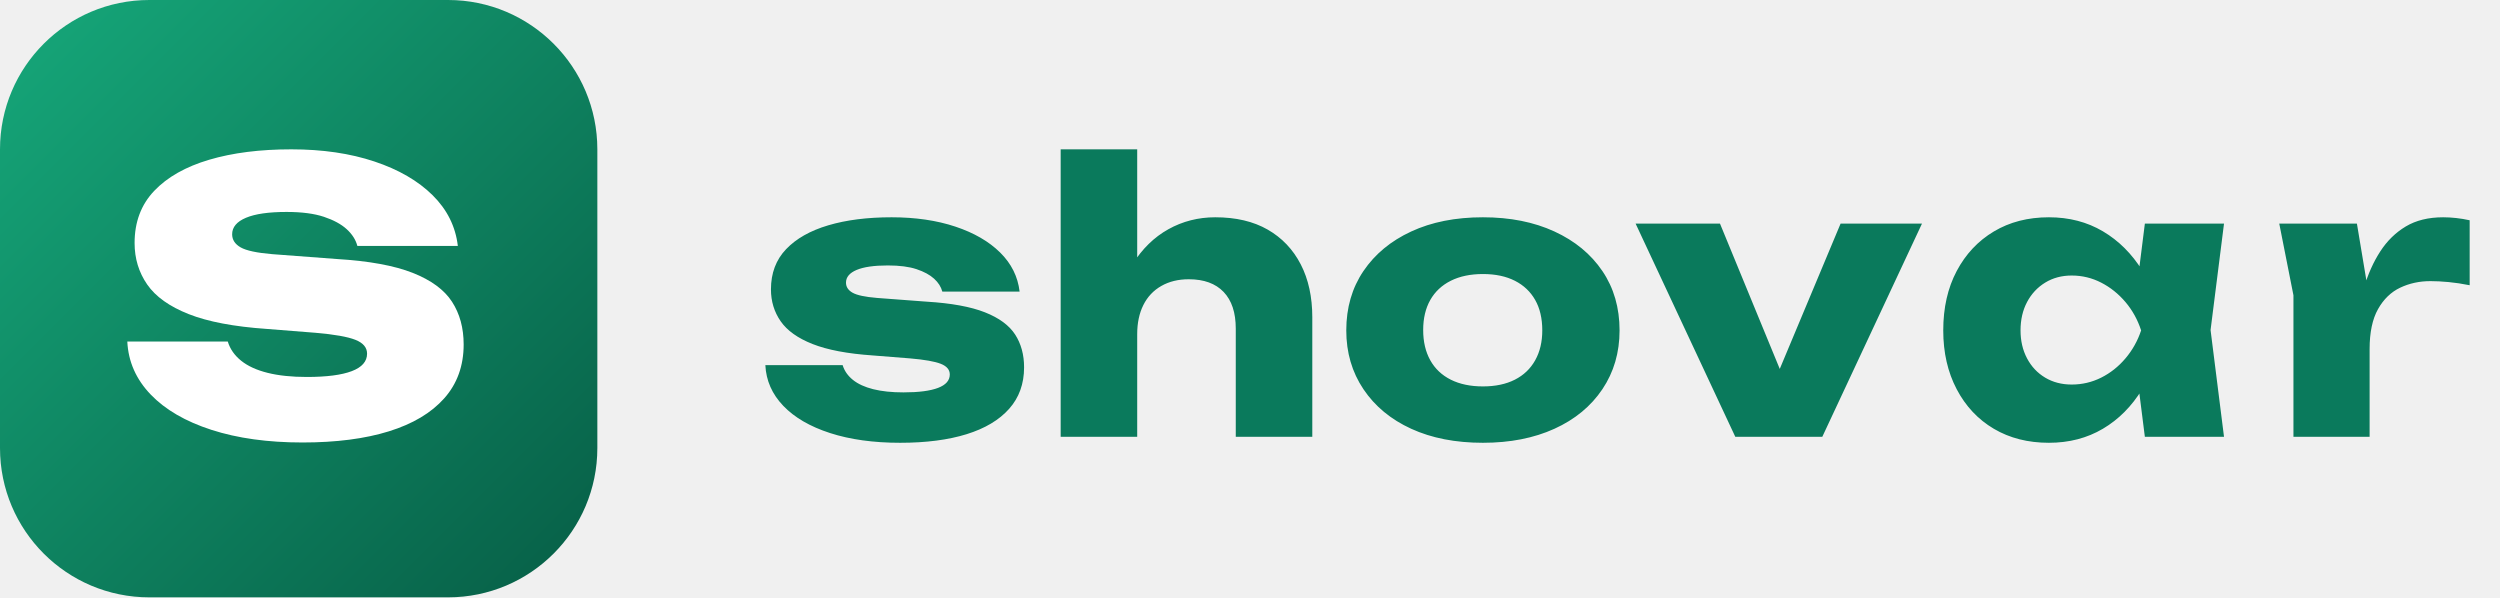
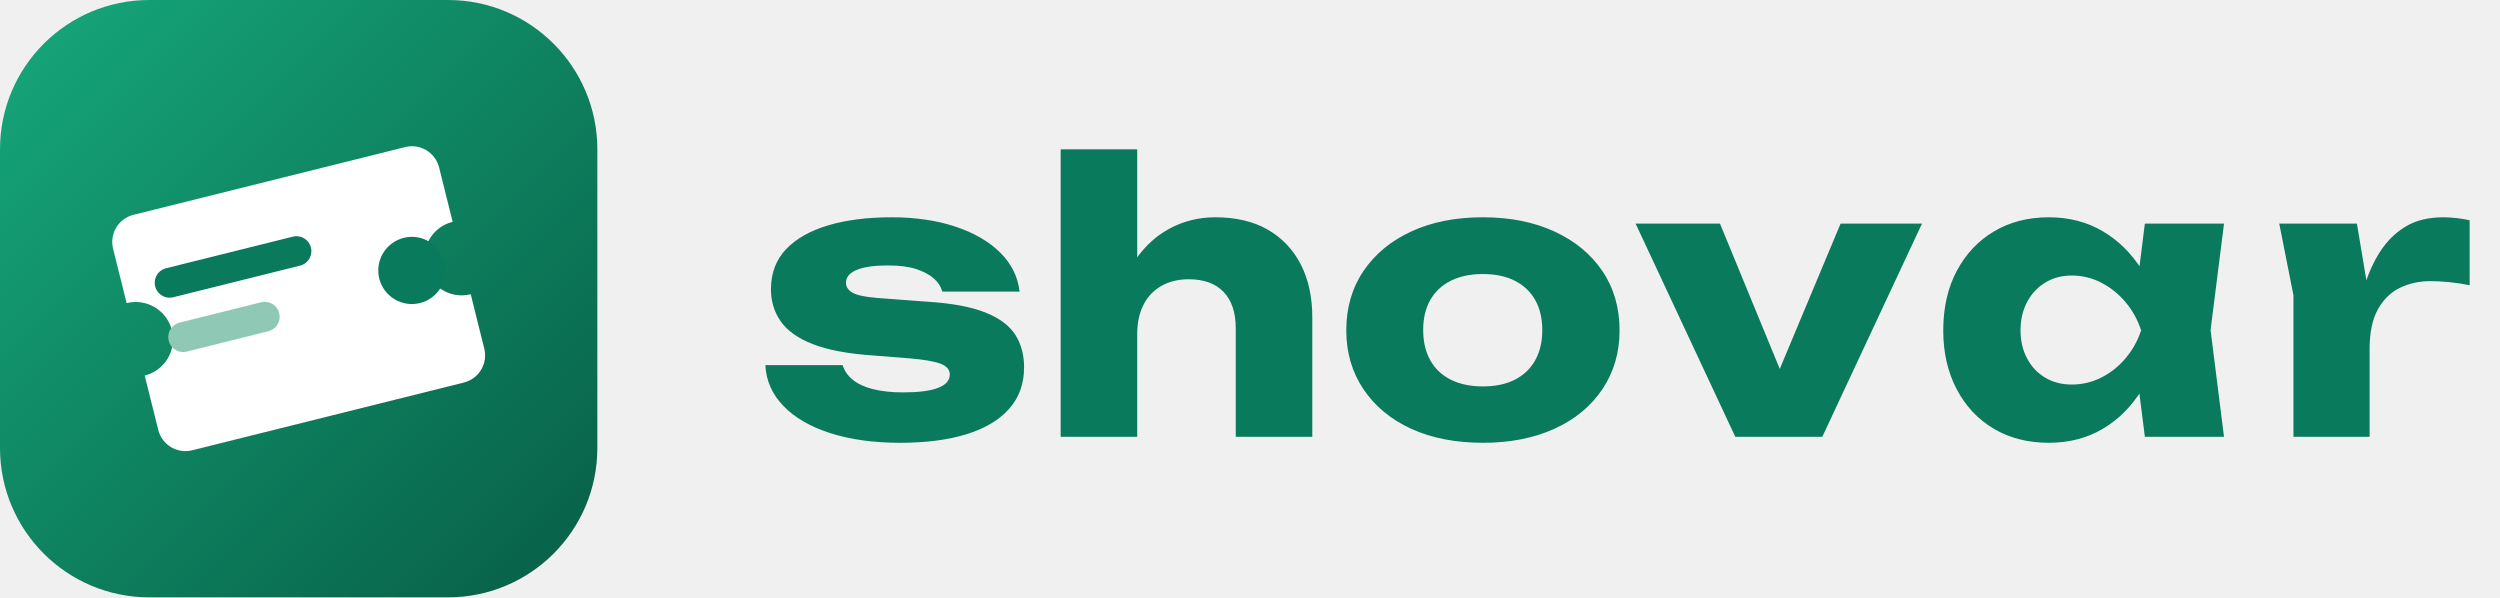
<svg xmlns="http://www.w3.org/2000/svg" viewBox="0 0 267.85 64" width="267.85" height="64">
  <defs>
    <linearGradient id="g" x1="0" y1="0" x2="1" y2="1">
      <stop offset="0" stop-color="#16A87A" />
      <stop offset="1" stop-color="#075E46" />
    </linearGradient>
  </defs>
-   <rect width="64" height="64" rx="16" fill="url(#g)" />
-   <g fill="#fff">
-     <path transform="translate(13.64 16) scale(0.26)" d="M138.6 80.4L138.6 80.4Q138.6 93.6 130.6 102.6Q122.6 111.6 107.8 116.2Q93 120.8 72.2 120.8L72.2 120.8Q50.8 120.8 34.7 115.6Q18.6 110.4 9.6 101Q0.6 91.6 0 79.2L0 79.2L41.4 79.2Q42.8 83.8 46.9 87.1Q51 90.4 57.8 92.1Q64.6 93.8 74 93.8L74 93.8Q86.2 93.8 92.5 91.4Q98.8 89 98.8 84.2L98.8 84.2Q98.8 80.4 94 78.5Q89.2 76.6 77.6 75.6L77.6 75.6L57.4 74Q37.2 72.6 25.3 67.9Q13.4 63.2 8.2 55.7Q3 48.2 3 38.6L3 38.6Q3 25.6 11.1 17.1Q19.2 8.6 33.7 4.3Q48.2 0 67.6 0L67.6 0Q86.8 0 101.8 5Q116.8 10 125.8 18.9Q134.8 27.8 136.2 39.8L136.2 39.8L94.8 39.8Q93.8 36 90.4 32.9Q87 29.8 81 27.8Q75 25.8 65.6 25.8L65.6 25.8Q54.6 25.8 48.9 28.2Q43.2 30.6 43.2 35L43.2 35Q43.2 38.4 46.7 40.4Q50.2 42.4 59.8 43.2L59.8 43.2L86.4 45.2Q106.2 46.4 117.6 50.9Q129 55.4 133.8 62.8Q138.6 70.2 138.6 80.4" />
+   <g transform="scale(1)">
+     <rect width="64" height="64" rx="16" fill="url(#g)" />
+     <g transform="rotate(-14 32 32)">
+       <path d="M14 22a3 3 0 0 1 3-3h30a3 3 0 0 1 3 3v6a4 4 0 0 0 0 8v6a3 3 0 0 1-3 3H17a3 3 0 0 1-3-3v-6a4 4 0 0 0 0-8z" fill="#fff" />
+       <path d="M19 27h14" stroke="#0A7A5C" stroke-width="3.2" stroke-linecap="round" />
+       <path d="M19 33h9" stroke="#8FC9B5" stroke-width="3.2" stroke-linecap="round" />
+       <circle cx="44.5" cy="32" r="3.6" fill="#0A7A5C" />
+     </g>
  </g>
  <g fill="#0A7A5C">
    <path transform="translate(82 16) scale(0.2)" d="M138.6 116.8L138.6 116.8Q138.6 130 130.6 139Q122.6 148 107.8 152.6Q93 157.2 72.2 157.2L72.2 157.2Q50.8 157.2 34.7 152Q18.6 146.8 9.6 137.4Q0.6 128 0 115.6L0 115.6L41.4 115.6Q42.8 120.2 46.9 123.5Q51 126.8 57.8 128.5Q64.6 130.2 74 130.2L74 130.2Q86.2 130.2 92.5 127.8Q98.8 125.4 98.8 120.6L98.8 120.6Q98.8 116.8 94 114.9Q89.2 113 77.6 112L77.6 112L57.4 110.4Q37.2 109 25.3 104.3Q13.4 99.6 8.2 92.1Q3 84.6 3 75L3 75Q3 62 11.1 53.5Q19.2 45 33.7 40.7Q48.2 36.4 67.6 36.4L67.6 36.4Q86.8 36.4 101.8 41.4Q116.8 46.4 125.8 55.3Q134.8 64.2 136.2 76.2L136.2 76.2L94.8 76.2Q93.8 72.4 90.4 69.3Q87 66.2 81 64.2Q75 62.2 65.6 62.2L65.6 62.2Q54.6 62.2 48.9 64.6Q43.2 67 43.2 71.4L43.2 71.4Q43.2 74.8 46.7 76.8Q50.2 78.8 59.8 79.6L59.8 79.6L86.4 81.6Q106.2 82.8 117.6 87.3Q129 91.8 133.8 99.2Q138.6 106.6 138.6 116.8M158.2 154L158.2 0L199.2 0L199.2 154L158.2 154M241 36.4L241 36.4Q257.6 36.4 269.1 43Q280.6 49.6 286.8 61.6Q293 73.6 293 90L293 90L293 154L252 154L252 96Q252 83.2 245.5 76.4Q239 69.6 226.8 69.6L226.8 69.6Q218.4 69.6 212.1 73.2Q205.8 76.8 202.5 83.4Q199.2 90 199.2 99L199.2 99L186.4 92.4Q188.8 74.2 196.6 61.7Q204.4 49.2 215.9 42.8Q227.4 36.4 241 36.4M384.4 157.2L384.4 157.2Q362.4 157.2 346 149.7Q329.6 142.2 320.4 128.5Q311.2 114.8 311.2 97L311.2 97Q311.2 78.8 320.4 65.2Q329.6 51.6 346 44Q362.4 36.4 384.4 36.4L384.4 36.4Q406.2 36.4 422.7 44Q439.2 51.6 448.4 65.2Q457.6 78.8 457.6 97L457.6 97Q457.6 114.8 448.4 128.5Q439.2 142.2 422.7 149.7Q406.2 157.2 384.4 157.2M384.4 127L384.4 127Q394.4 127 401.5 123.4Q408.6 119.8 412.4 113Q416.2 106.2 416.2 97L416.2 97Q416.2 87.4 412.4 80.7Q408.6 74 401.5 70.4Q394.4 66.8 384.4 66.8L384.4 66.8Q374.4 66.8 367.2 70.4Q360 74 356.2 80.7Q352.4 87.4 352.4 96.8L352.4 96.8Q352.4 106.2 356.2 113Q360 119.8 367.2 123.4Q374.4 127 384.4 127M511.4 39.8L550.4 134.6L536.4 134.4L576 39.8L619.6 39.8L566.2 154L519.6 154L466.2 39.8L511.4 39.8M781.4 154L739 154L733.8 112.8L739.2 97L733.8 81.2L739 39.8L781.4 39.8L774.2 96.8L781.4 154M748.6 97L748.6 97Q745.8 115 737.5 128.6Q729.2 142.2 716.5 149.7Q703.8 157.2 687.6 157.2L687.6 157.2Q670.8 157.2 658.1 149.7Q645.4 142.2 638.2 128.5Q631 114.8 631 97L631 97Q631 78.8 638.2 65.2Q645.4 51.6 658.1 44Q670.8 36.4 687.6 36.4L687.6 36.4Q703.8 36.4 716.5 43.9Q729.2 51.4 737.6 64.9Q746 78.4 748.6 97M672.4 97L672.4 97Q672.4 105.4 675.9 112Q679.4 118.6 685.6 122.3Q691.8 126 699.8 126L699.8 126Q708.2 126 715.6 122.3Q723 118.6 728.6 112Q734.2 105.4 737 97L737 97Q734.2 88.4 728.6 81.8Q723 75.2 715.6 71.4Q708.2 67.6 699.8 67.6L699.8 67.6Q691.8 67.6 685.6 71.4Q679.4 75.2 675.9 81.8Q672.4 88.4 672.4 97M818.6 78.2L811 39.8L852.6 39.8L859.4 80.6L859.4 154L818.6 154L818.6 78.2M913 38L913 38L913 72.8Q907 71.6 901.7 71.1Q896.4 70.6 892 70.6L892 70.6Q883.2 70.6 875.8 74.1Q868.4 77.6 863.9 85.6Q859.4 93.6 859.4 107L859.4 107L851.6 97.4Q853.2 85 856.4 74.1Q859.6 63.2 865.1 54.7Q870.6 46.2 878.8 41.3Q887 36.4 898.8 36.4L898.8 36.4Q902.2 36.4 905.8 36.8Q909.4 37.2 913 38" />
  </g>
</svg>
